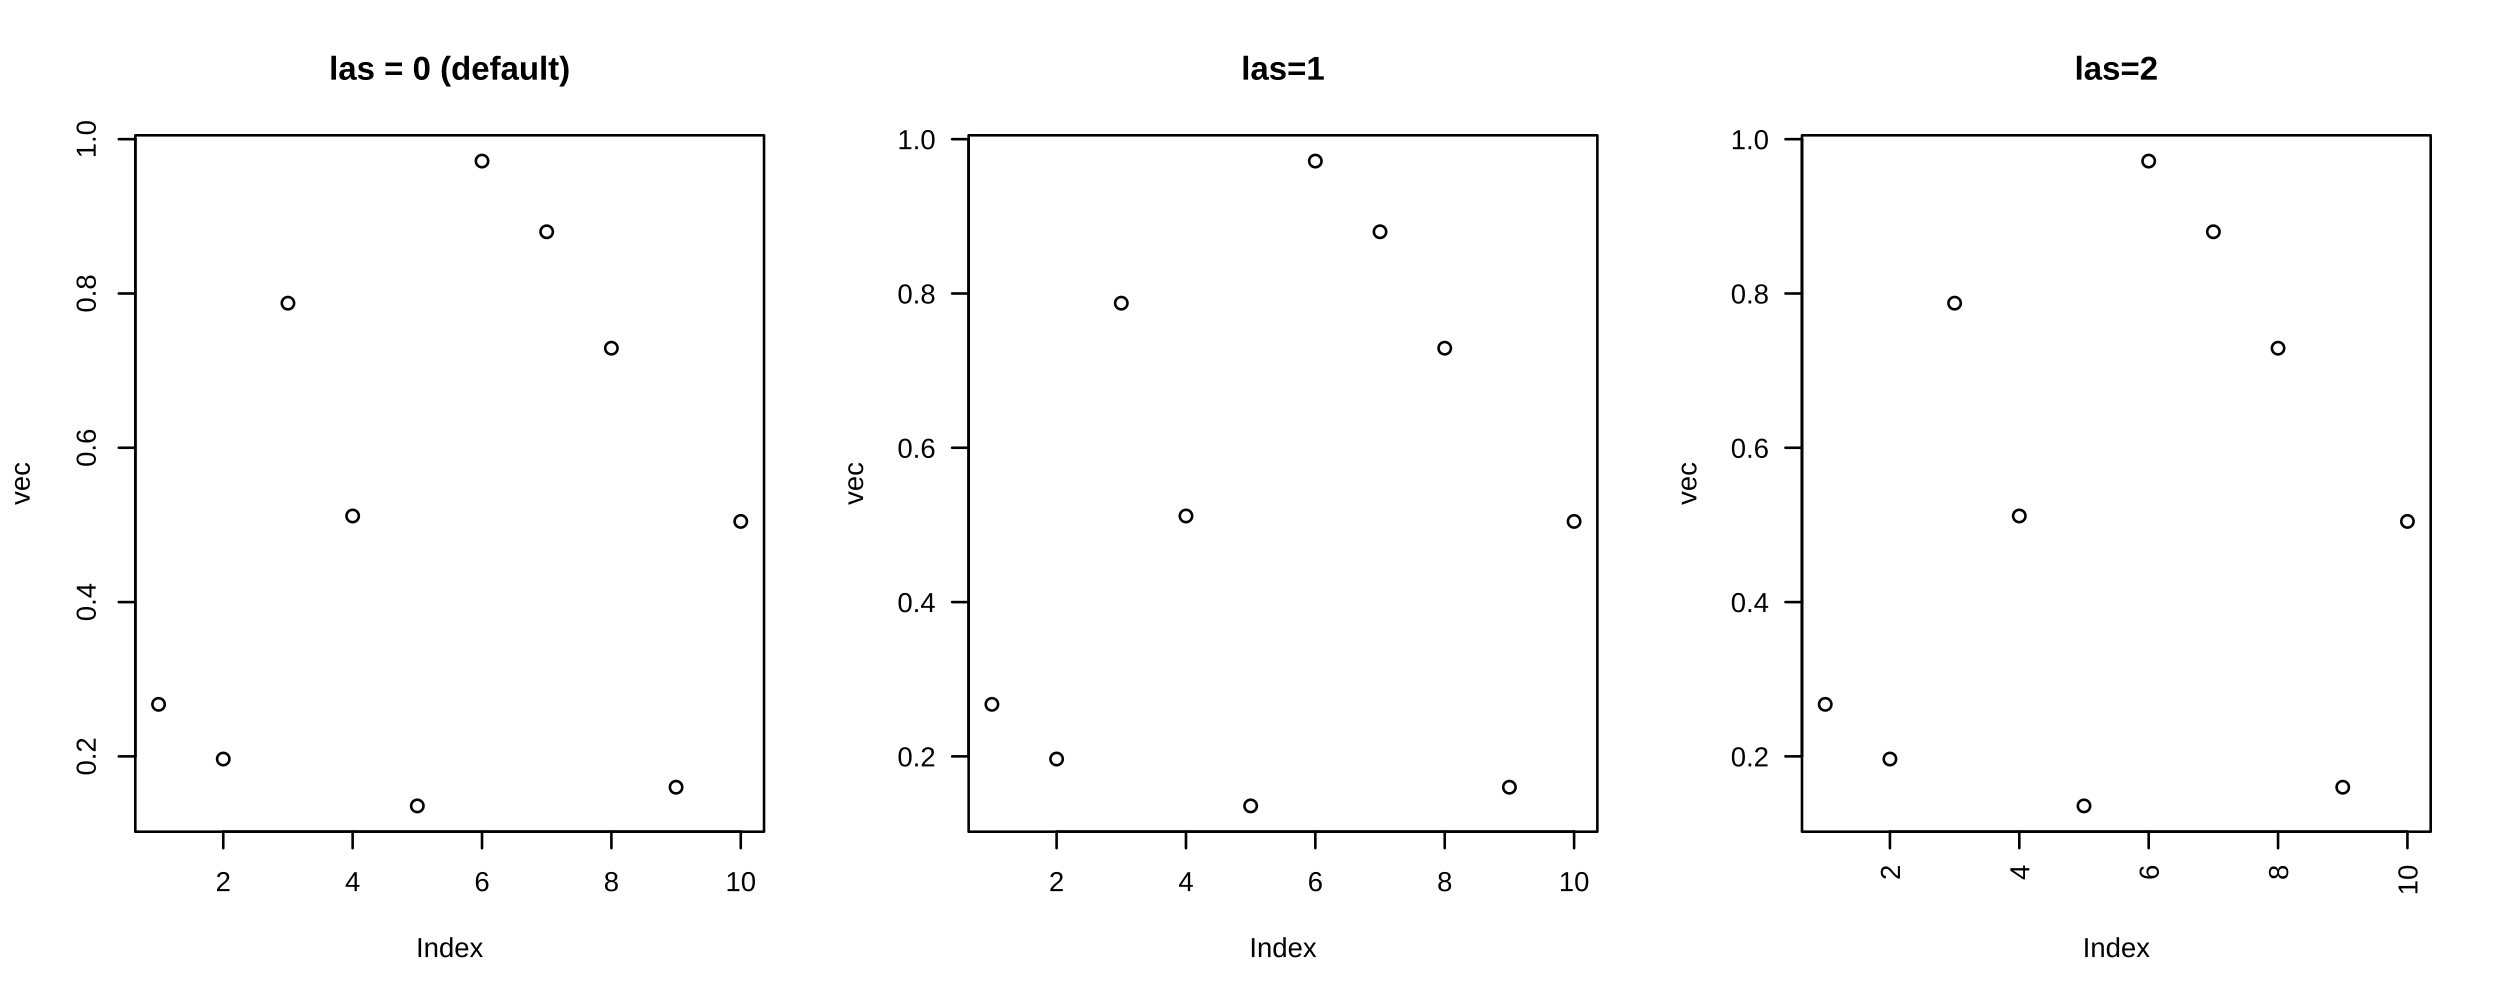
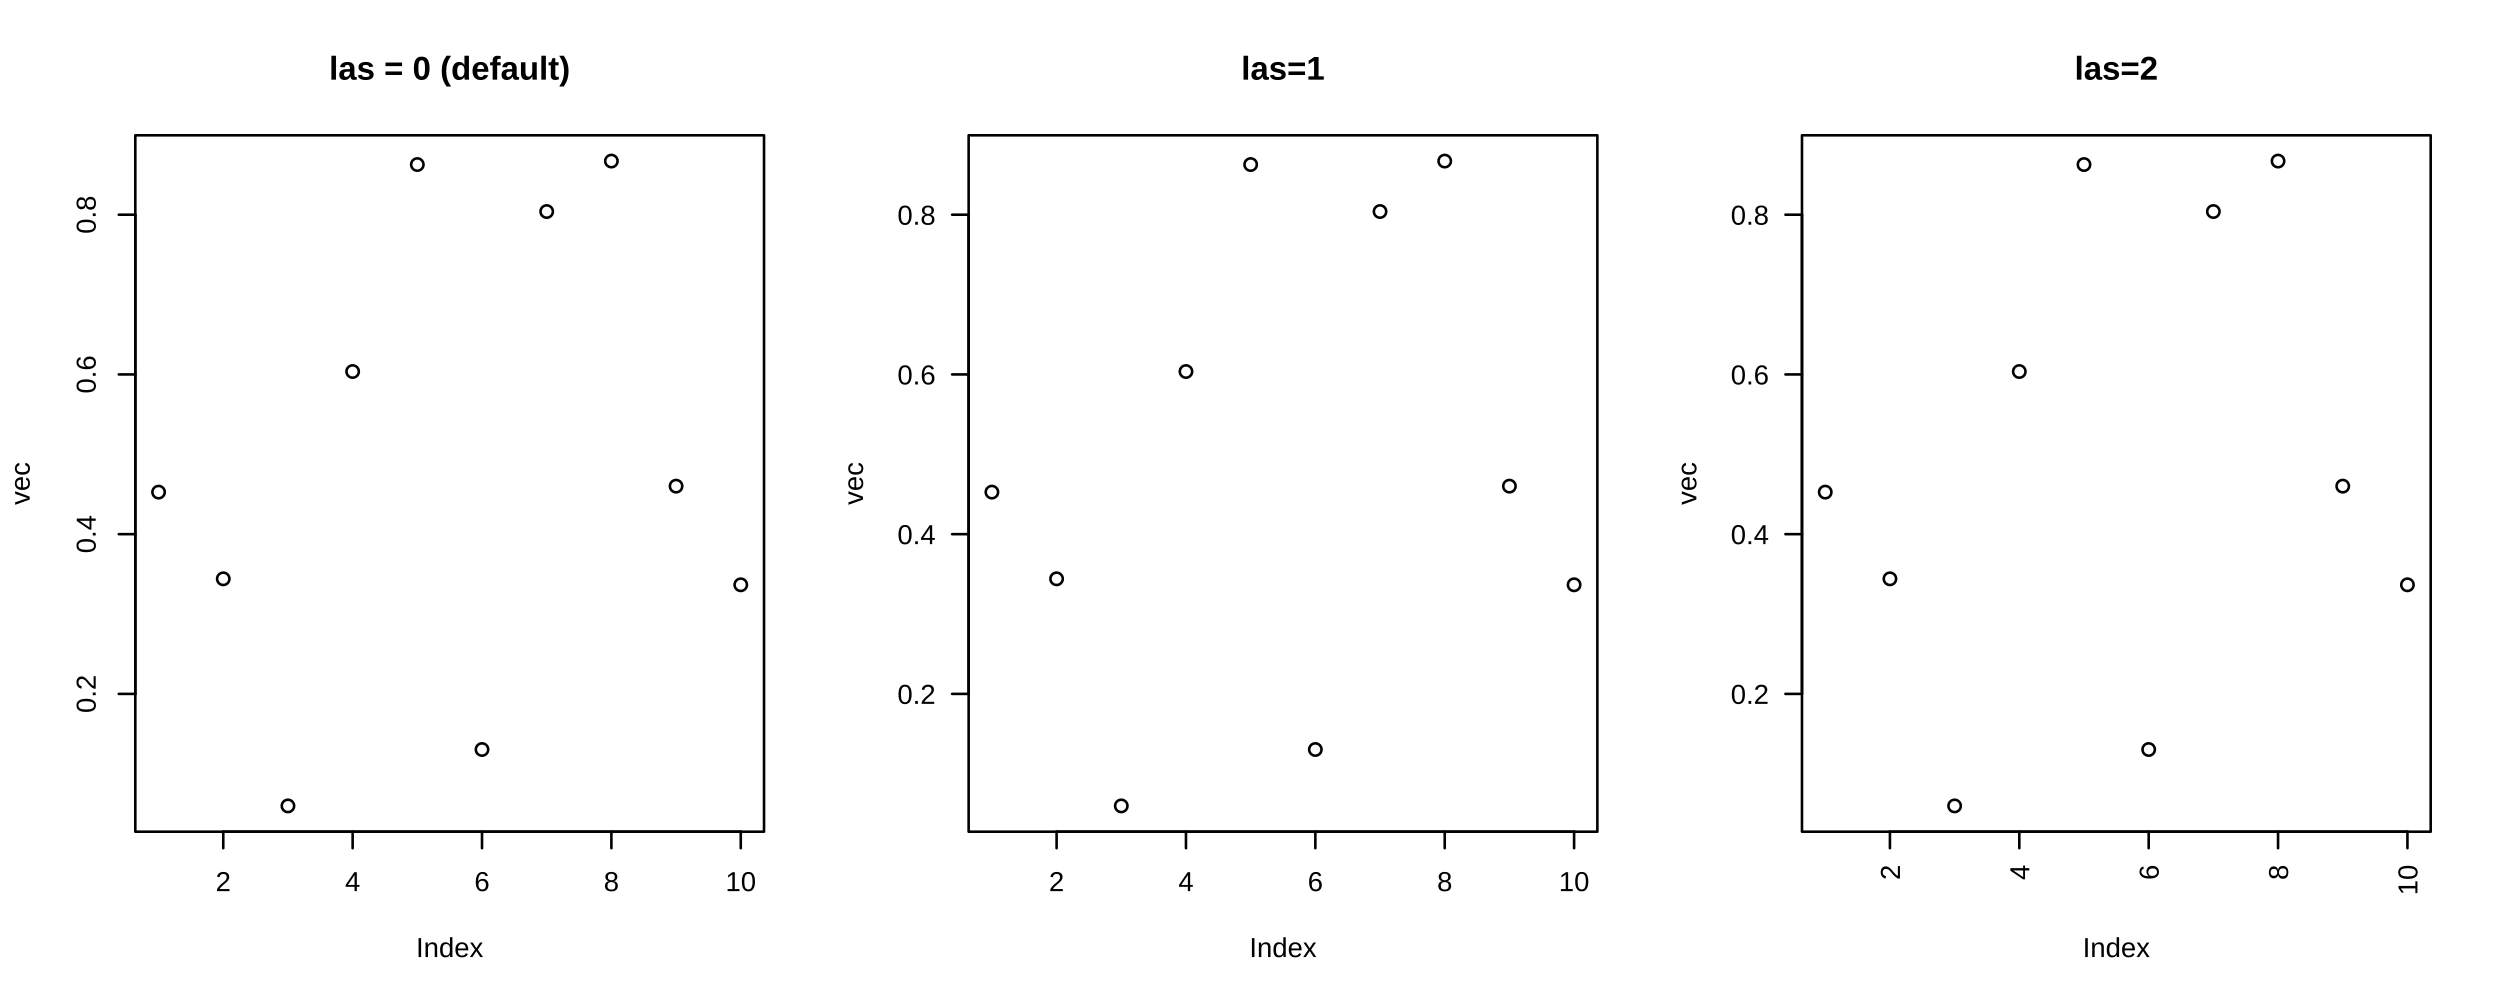
<svg xmlns="http://www.w3.org/2000/svg" class="svglite" width="720.00pt" height="288.00pt" viewBox="0 0 720.00 288.00">
  <defs>
    <style type="text/css">
    .svglite line, .svglite polyline, .svglite polygon, .svglite path, .svglite rect, .svglite circle {
      fill: none;
      stroke: #000000;
      stroke-linecap: round;
      stroke-linejoin: round;
      stroke-miterlimit: 10.00;
    }
    .svglite text {
      white-space: pre;
    }
  </style>
  </defs>
  <rect width="100%" height="100%" style="stroke: none; fill: #FFFFFF;" />
  <defs>
    <clipPath id="cpMC4wMHw3MjAuMDB8MC4wMHwyODguMDA=">
      <rect x="0.00" y="0.00" width="720.00" height="288.00" />
    </clipPath>
  </defs>
  <g clip-path="url(#cpMC4wMHw3MjAuMDB8MC4wMHwyODguMDA=)">
</g>
  <defs>
    <clipPath id="cpMzguOTd8MjIwLjA0fDM4Ljk3fDIzOS41Mw==">
      <rect x="38.97" y="38.97" width="181.08" height="200.56" />
    </clipPath>
  </defs>
  <g clip-path="url(#cpMzguOTd8MjIwLjA0fDM4Ljk3fDIzOS41Mw==)">
-     <circle cx="45.67" cy="202.85" r="1.78" style="stroke-width: 0.75;" />
-     <circle cx="64.30" cy="218.60" r="1.78" style="stroke-width: 0.75;" />
-     <circle cx="82.93" cy="87.31" r="1.78" style="stroke-width: 0.75;" />
-     <circle cx="101.56" cy="148.60" r="1.78" style="stroke-width: 0.75;" />
-     <circle cx="120.19" cy="232.10" r="1.78" style="stroke-width: 0.75;" />
-     <circle cx="138.82" cy="46.39" r="1.78" style="stroke-width: 0.75;" />
-     <circle cx="157.45" cy="66.75" r="1.78" style="stroke-width: 0.75;" />
-     <circle cx="176.08" cy="100.28" r="1.78" style="stroke-width: 0.75;" />
-     <circle cx="194.71" cy="226.72" r="1.78" style="stroke-width: 0.75;" />
-     <circle cx="213.34" cy="150.17" r="1.78" style="stroke-width: 0.75;" />
+     <circle cx="45.67" cy="141.73" r="1.78" style="stroke-width: 0.75;" />
+     <circle cx="64.30" cy="166.70" r="1.78" style="stroke-width: 0.75;" />
+     <circle cx="82.93" cy="232.10" r="1.78" style="stroke-width: 0.75;" />
+     <circle cx="101.56" cy="107.00" r="1.78" style="stroke-width: 0.75;" />
+     <circle cx="120.19" cy="47.39" r="1.78" style="stroke-width: 0.75;" />
+     <circle cx="138.82" cy="215.86" r="1.78" style="stroke-width: 0.75;" />
+     <circle cx="157.45" cy="60.92" r="1.78" style="stroke-width: 0.75;" />
+     <circle cx="176.08" cy="46.39" r="1.78" style="stroke-width: 0.75;" />
+     <circle cx="194.71" cy="140.01" r="1.78" style="stroke-width: 0.75;" />
+     <circle cx="213.34" cy="168.42" r="1.78" style="stroke-width: 0.75;" />
  </g>
  <g clip-path="url(#cpMC4wMHw3MjAuMDB8MC4wMHwyODguMDA=)">
    <line x1="64.30" y1="239.53" x2="213.34" y2="239.53" style="stroke-width: 0.75;" />
    <line x1="64.30" y1="239.53" x2="64.30" y2="244.28" style="stroke-width: 0.75;" />
    <line x1="101.56" y1="239.53" x2="101.56" y2="244.28" style="stroke-width: 0.75;" />
    <line x1="138.82" y1="239.53" x2="138.82" y2="244.28" style="stroke-width: 0.75;" />
    <line x1="176.08" y1="239.53" x2="176.08" y2="244.28" style="stroke-width: 0.75;" />
    <line x1="213.34" y1="239.53" x2="213.34" y2="244.28" style="stroke-width: 0.75;" />
    <text x="64.30" y="256.64" text-anchor="middle" style="font-size: 7.92px; font-family: &quot;Liberation Sans&quot;;" textLength="5.03px" lengthAdjust="spacingAndGlyphs">2</text>
    <text x="101.56" y="256.64" text-anchor="middle" style="font-size: 7.92px; font-family: &quot;Liberation Sans&quot;;" textLength="5.03px" lengthAdjust="spacingAndGlyphs">4</text>
    <text x="138.82" y="256.64" text-anchor="middle" style="font-size: 7.92px; font-family: &quot;Liberation Sans&quot;;" textLength="5.03px" lengthAdjust="spacingAndGlyphs">6</text>
    <text x="176.08" y="256.64" text-anchor="middle" style="font-size: 7.92px; font-family: &quot;Liberation Sans&quot;;" textLength="5.03px" lengthAdjust="spacingAndGlyphs">8</text>
    <text x="213.34" y="256.64" text-anchor="middle" style="font-size: 7.92px; font-family: &quot;Liberation Sans&quot;;" textLength="10.07px" lengthAdjust="spacingAndGlyphs">10</text>
-     <line x1="38.97" y1="217.84" x2="38.97" y2="40.08" style="stroke-width: 0.75;" />
-     <line x1="38.97" y1="217.84" x2="34.21" y2="217.84" style="stroke-width: 0.75;" />
-     <line x1="38.97" y1="173.40" x2="34.21" y2="173.40" style="stroke-width: 0.75;" />
-     <line x1="38.97" y1="128.96" x2="34.21" y2="128.96" style="stroke-width: 0.75;" />
-     <line x1="38.97" y1="84.52" x2="34.21" y2="84.52" style="stroke-width: 0.75;" />
-     <line x1="38.97" y1="40.08" x2="34.21" y2="40.08" style="stroke-width: 0.75;" />
-     <text transform="translate(27.56,217.84) rotate(-90)" text-anchor="middle" style="font-size: 7.92px; font-family: &quot;Liberation Sans&quot;;" textLength="12.58px" lengthAdjust="spacingAndGlyphs">0.2</text>
-     <text transform="translate(27.56,173.40) rotate(-90)" text-anchor="middle" style="font-size: 7.92px; font-family: &quot;Liberation Sans&quot;;" textLength="12.58px" lengthAdjust="spacingAndGlyphs">0.4</text>
-     <text transform="translate(27.56,128.96) rotate(-90)" text-anchor="middle" style="font-size: 7.92px; font-family: &quot;Liberation Sans&quot;;" textLength="12.58px" lengthAdjust="spacingAndGlyphs">0.6</text>
-     <text transform="translate(27.56,84.52) rotate(-90)" text-anchor="middle" style="font-size: 7.92px; font-family: &quot;Liberation Sans&quot;;" textLength="12.58px" lengthAdjust="spacingAndGlyphs">0.8</text>
-     <text transform="translate(27.56,40.08) rotate(-90)" text-anchor="middle" style="font-size: 7.92px; font-family: &quot;Liberation Sans&quot;;" textLength="12.58px" lengthAdjust="spacingAndGlyphs">1.0</text>
+     <line x1="38.97" y1="199.84" x2="38.97" y2="61.84" style="stroke-width: 0.75;" />
+     <line x1="38.97" y1="199.84" x2="34.21" y2="199.84" style="stroke-width: 0.75;" />
+     <line x1="38.97" y1="153.84" x2="34.21" y2="153.84" style="stroke-width: 0.75;" />
+     <line x1="38.97" y1="107.84" x2="34.21" y2="107.84" style="stroke-width: 0.75;" />
+     <line x1="38.97" y1="61.84" x2="34.21" y2="61.84" style="stroke-width: 0.75;" />
+     <text transform="translate(27.56,199.84) rotate(-90)" text-anchor="middle" style="font-size: 7.92px; font-family: &quot;Liberation Sans&quot;;" textLength="12.58px" lengthAdjust="spacingAndGlyphs">0.2</text>
+     <text transform="translate(27.56,153.84) rotate(-90)" text-anchor="middle" style="font-size: 7.92px; font-family: &quot;Liberation Sans&quot;;" textLength="12.58px" lengthAdjust="spacingAndGlyphs">0.4</text>
+     <text transform="translate(27.56,107.84) rotate(-90)" text-anchor="middle" style="font-size: 7.92px; font-family: &quot;Liberation Sans&quot;;" textLength="12.58px" lengthAdjust="spacingAndGlyphs">0.6</text>
+     <text transform="translate(27.56,61.84) rotate(-90)" text-anchor="middle" style="font-size: 7.92px; font-family: &quot;Liberation Sans&quot;;" textLength="12.58px" lengthAdjust="spacingAndGlyphs">0.8</text>
    <polygon points="38.97,239.53 220.04,239.53 220.04,38.97 38.97,38.97 " style="stroke-width: 0.75;" />
  </g>
  <defs>
    <clipPath id="cpMC4wMHwyNDAuMDB8MC4wMHwyODguMDA=">
      <rect x="0.00" y="0.00" width="240.00" height="288.00" />
    </clipPath>
  </defs>
  <g clip-path="url(#cpMC4wMHwyNDAuMDB8MC4wMHwyODguMDA=)">
    <text x="129.50" y="22.95" text-anchor="middle" style="font-size: 9.50px; font-weight: bold; font-family: &quot;Liberation Sans&quot;;" textLength="86.82px" lengthAdjust="spacingAndGlyphs">las = 0 (default)</text>
    <text x="129.50" y="275.64" text-anchor="middle" style="font-size: 7.92px; font-family: &quot;Liberation Sans&quot;;" textLength="21.77px" lengthAdjust="spacingAndGlyphs">Index</text>
    <text transform="translate(8.55,139.25) rotate(-90)" text-anchor="middle" style="font-size: 7.92px; font-family: &quot;Liberation Sans&quot;;" textLength="13.90px" lengthAdjust="spacingAndGlyphs">vec</text>
  </g>
  <defs>
    <clipPath id="cpMjc4Ljk3fDQ2MC4wNHwzOC45N3wyMzkuNTM=">
      <rect x="278.97" y="38.97" width="181.08" height="200.56" />
    </clipPath>
  </defs>
  <g clip-path="url(#cpMjc4Ljk3fDQ2MC4wNHwzOC45N3wyMzkuNTM=)">
-     <circle cx="285.67" cy="202.85" r="1.78" style="stroke-width: 0.75;" />
-     <circle cx="304.30" cy="218.60" r="1.78" style="stroke-width: 0.75;" />
-     <circle cx="322.93" cy="87.31" r="1.78" style="stroke-width: 0.75;" />
-     <circle cx="341.56" cy="148.60" r="1.78" style="stroke-width: 0.75;" />
-     <circle cx="360.19" cy="232.10" r="1.78" style="stroke-width: 0.75;" />
-     <circle cx="378.82" cy="46.39" r="1.78" style="stroke-width: 0.75;" />
-     <circle cx="397.45" cy="66.75" r="1.78" style="stroke-width: 0.75;" />
-     <circle cx="416.08" cy="100.28" r="1.78" style="stroke-width: 0.75;" />
-     <circle cx="434.71" cy="226.72" r="1.78" style="stroke-width: 0.75;" />
-     <circle cx="453.34" cy="150.17" r="1.78" style="stroke-width: 0.75;" />
+     <circle cx="285.67" cy="141.73" r="1.78" style="stroke-width: 0.75;" />
+     <circle cx="304.30" cy="166.70" r="1.78" style="stroke-width: 0.75;" />
+     <circle cx="322.93" cy="232.10" r="1.78" style="stroke-width: 0.75;" />
+     <circle cx="341.56" cy="107.00" r="1.78" style="stroke-width: 0.75;" />
+     <circle cx="360.19" cy="47.39" r="1.78" style="stroke-width: 0.75;" />
+     <circle cx="378.82" cy="215.86" r="1.78" style="stroke-width: 0.75;" />
+     <circle cx="397.45" cy="60.92" r="1.78" style="stroke-width: 0.75;" />
+     <circle cx="416.08" cy="46.39" r="1.78" style="stroke-width: 0.75;" />
+     <circle cx="434.71" cy="140.01" r="1.78" style="stroke-width: 0.75;" />
+     <circle cx="453.34" cy="168.42" r="1.78" style="stroke-width: 0.75;" />
  </g>
  <g clip-path="url(#cpMC4wMHw3MjAuMDB8MC4wMHwyODguMDA=)">
    <line x1="304.30" y1="239.53" x2="453.34" y2="239.53" style="stroke-width: 0.75;" />
    <line x1="304.30" y1="239.53" x2="304.30" y2="244.28" style="stroke-width: 0.75;" />
    <line x1="341.56" y1="239.53" x2="341.56" y2="244.28" style="stroke-width: 0.75;" />
    <line x1="378.82" y1="239.53" x2="378.82" y2="244.28" style="stroke-width: 0.75;" />
    <line x1="416.08" y1="239.53" x2="416.08" y2="244.28" style="stroke-width: 0.75;" />
    <line x1="453.34" y1="239.53" x2="453.34" y2="244.28" style="stroke-width: 0.75;" />
    <text x="304.30" y="256.64" text-anchor="middle" style="font-size: 7.92px; font-family: &quot;Liberation Sans&quot;;" textLength="5.03px" lengthAdjust="spacingAndGlyphs">2</text>
    <text x="341.56" y="256.64" text-anchor="middle" style="font-size: 7.92px; font-family: &quot;Liberation Sans&quot;;" textLength="5.03px" lengthAdjust="spacingAndGlyphs">4</text>
    <text x="378.82" y="256.64" text-anchor="middle" style="font-size: 7.92px; font-family: &quot;Liberation Sans&quot;;" textLength="5.03px" lengthAdjust="spacingAndGlyphs">6</text>
    <text x="416.08" y="256.64" text-anchor="middle" style="font-size: 7.92px; font-family: &quot;Liberation Sans&quot;;" textLength="5.03px" lengthAdjust="spacingAndGlyphs">8</text>
    <text x="453.34" y="256.64" text-anchor="middle" style="font-size: 7.92px; font-family: &quot;Liberation Sans&quot;;" textLength="10.07px" lengthAdjust="spacingAndGlyphs">10</text>
-     <line x1="278.97" y1="217.84" x2="278.97" y2="40.08" style="stroke-width: 0.75;" />
-     <line x1="278.97" y1="217.84" x2="274.21" y2="217.84" style="stroke-width: 0.75;" />
-     <line x1="278.97" y1="173.40" x2="274.21" y2="173.40" style="stroke-width: 0.75;" />
-     <line x1="278.97" y1="128.96" x2="274.21" y2="128.96" style="stroke-width: 0.75;" />
-     <line x1="278.97" y1="84.52" x2="274.21" y2="84.52" style="stroke-width: 0.75;" />
-     <line x1="278.97" y1="40.08" x2="274.21" y2="40.08" style="stroke-width: 0.75;" />
-     <text x="269.46" y="220.72" text-anchor="end" style="font-size: 7.92px; font-family: &quot;Liberation Sans&quot;;" textLength="12.58px" lengthAdjust="spacingAndGlyphs">0.2</text>
-     <text x="269.46" y="176.28" text-anchor="end" style="font-size: 7.92px; font-family: &quot;Liberation Sans&quot;;" textLength="12.58px" lengthAdjust="spacingAndGlyphs">0.4</text>
-     <text x="269.46" y="131.84" text-anchor="end" style="font-size: 7.92px; font-family: &quot;Liberation Sans&quot;;" textLength="12.58px" lengthAdjust="spacingAndGlyphs">0.6</text>
-     <text x="269.46" y="87.40" text-anchor="end" style="font-size: 7.92px; font-family: &quot;Liberation Sans&quot;;" textLength="12.58px" lengthAdjust="spacingAndGlyphs">0.8</text>
-     <text x="269.46" y="42.96" text-anchor="end" style="font-size: 7.92px; font-family: &quot;Liberation Sans&quot;;" textLength="12.58px" lengthAdjust="spacingAndGlyphs">1.0</text>
+     <line x1="278.97" y1="199.84" x2="278.97" y2="61.84" style="stroke-width: 0.75;" />
+     <line x1="278.97" y1="199.84" x2="274.21" y2="199.84" style="stroke-width: 0.75;" />
+     <line x1="278.97" y1="153.84" x2="274.21" y2="153.84" style="stroke-width: 0.75;" />
+     <line x1="278.97" y1="107.84" x2="274.21" y2="107.84" style="stroke-width: 0.75;" />
+     <line x1="278.97" y1="61.84" x2="274.21" y2="61.84" style="stroke-width: 0.75;" />
+     <text x="269.46" y="202.72" text-anchor="end" style="font-size: 7.92px; font-family: &quot;Liberation Sans&quot;;" textLength="12.58px" lengthAdjust="spacingAndGlyphs">0.2</text>
+     <text x="269.46" y="156.72" text-anchor="end" style="font-size: 7.92px; font-family: &quot;Liberation Sans&quot;;" textLength="12.58px" lengthAdjust="spacingAndGlyphs">0.4</text>
+     <text x="269.46" y="110.72" text-anchor="end" style="font-size: 7.92px; font-family: &quot;Liberation Sans&quot;;" textLength="12.58px" lengthAdjust="spacingAndGlyphs">0.6</text>
+     <text x="269.46" y="64.72" text-anchor="end" style="font-size: 7.92px; font-family: &quot;Liberation Sans&quot;;" textLength="12.58px" lengthAdjust="spacingAndGlyphs">0.8</text>
    <polygon points="278.97,239.53 460.04,239.53 460.04,38.97 278.97,38.97 " style="stroke-width: 0.75;" />
  </g>
  <defs>
    <clipPath id="cpMjQwLjAwfDQ4MC4wMHwwLjAwfDI4OC4wMA==">
      <rect x="240.00" y="0.00" width="240.00" height="288.00" />
    </clipPath>
  </defs>
  <g clip-path="url(#cpMjQwLjAwfDQ4MC4wMHwwLjAwfDI4OC4wMA==)">
    <text x="369.50" y="22.95" text-anchor="middle" style="font-size: 9.50px; font-weight: bold; font-family: &quot;Liberation Sans&quot;;" textLength="29.88px" lengthAdjust="spacingAndGlyphs">las=1</text>
    <text x="369.50" y="275.64" text-anchor="middle" style="font-size: 7.92px; font-family: &quot;Liberation Sans&quot;;" textLength="21.77px" lengthAdjust="spacingAndGlyphs">Index</text>
    <text transform="translate(248.55,139.25) rotate(-90)" text-anchor="middle" style="font-size: 7.92px; font-family: &quot;Liberation Sans&quot;;" textLength="13.90px" lengthAdjust="spacingAndGlyphs">vec</text>
  </g>
  <defs>
    <clipPath id="cpNTE4Ljk3fDcwMC4wNHwzOC45N3wyMzkuNTM=">
      <rect x="518.97" y="38.97" width="181.08" height="200.56" />
    </clipPath>
  </defs>
  <g clip-path="url(#cpNTE4Ljk3fDcwMC4wNHwzOC45N3wyMzkuNTM=)">
-     <circle cx="525.67" cy="202.85" r="1.78" style="stroke-width: 0.75;" />
-     <circle cx="544.30" cy="218.60" r="1.78" style="stroke-width: 0.75;" />
-     <circle cx="562.93" cy="87.31" r="1.78" style="stroke-width: 0.75;" />
-     <circle cx="581.56" cy="148.60" r="1.78" style="stroke-width: 0.75;" />
-     <circle cx="600.19" cy="232.10" r="1.78" style="stroke-width: 0.75;" />
-     <circle cx="618.82" cy="46.39" r="1.78" style="stroke-width: 0.75;" />
-     <circle cx="637.45" cy="66.75" r="1.78" style="stroke-width: 0.75;" />
-     <circle cx="656.08" cy="100.28" r="1.78" style="stroke-width: 0.75;" />
-     <circle cx="674.71" cy="226.72" r="1.78" style="stroke-width: 0.75;" />
-     <circle cx="693.34" cy="150.17" r="1.78" style="stroke-width: 0.75;" />
+     <circle cx="525.67" cy="141.73" r="1.78" style="stroke-width: 0.75;" />
+     <circle cx="544.30" cy="166.70" r="1.78" style="stroke-width: 0.75;" />
+     <circle cx="562.93" cy="232.10" r="1.78" style="stroke-width: 0.75;" />
+     <circle cx="581.56" cy="107.00" r="1.78" style="stroke-width: 0.75;" />
+     <circle cx="600.19" cy="47.39" r="1.78" style="stroke-width: 0.75;" />
+     <circle cx="618.82" cy="215.86" r="1.78" style="stroke-width: 0.75;" />
+     <circle cx="637.45" cy="60.92" r="1.78" style="stroke-width: 0.75;" />
+     <circle cx="656.08" cy="46.39" r="1.78" style="stroke-width: 0.75;" />
+     <circle cx="674.71" cy="140.01" r="1.78" style="stroke-width: 0.75;" />
+     <circle cx="693.34" cy="168.42" r="1.78" style="stroke-width: 0.75;" />
  </g>
  <g clip-path="url(#cpMC4wMHw3MjAuMDB8MC4wMHwyODguMDA=)">
    <line x1="544.30" y1="239.53" x2="693.34" y2="239.53" style="stroke-width: 0.75;" />
    <line x1="544.30" y1="239.53" x2="544.30" y2="244.28" style="stroke-width: 0.75;" />
    <line x1="581.56" y1="239.53" x2="581.56" y2="244.28" style="stroke-width: 0.75;" />
    <line x1="618.82" y1="239.53" x2="618.82" y2="244.28" style="stroke-width: 0.75;" />
    <line x1="656.08" y1="239.53" x2="656.08" y2="244.28" style="stroke-width: 0.75;" />
    <line x1="693.34" y1="239.53" x2="693.34" y2="244.28" style="stroke-width: 0.75;" />
    <text transform="translate(547.18,249.03) rotate(-90)" text-anchor="end" style="font-size: 7.92px; font-family: &quot;Liberation Sans&quot;;" textLength="5.03px" lengthAdjust="spacingAndGlyphs">2</text>
    <text transform="translate(584.44,249.03) rotate(-90)" text-anchor="end" style="font-size: 7.92px; font-family: &quot;Liberation Sans&quot;;" textLength="5.03px" lengthAdjust="spacingAndGlyphs">4</text>
    <text transform="translate(621.70,249.03) rotate(-90)" text-anchor="end" style="font-size: 7.92px; font-family: &quot;Liberation Sans&quot;;" textLength="5.03px" lengthAdjust="spacingAndGlyphs">6</text>
    <text transform="translate(658.96,249.03) rotate(-90)" text-anchor="end" style="font-size: 7.92px; font-family: &quot;Liberation Sans&quot;;" textLength="5.03px" lengthAdjust="spacingAndGlyphs">8</text>
    <text transform="translate(696.22,249.03) rotate(-90)" text-anchor="end" style="font-size: 7.92px; font-family: &quot;Liberation Sans&quot;;" textLength="10.07px" lengthAdjust="spacingAndGlyphs">10</text>
-     <line x1="518.97" y1="217.84" x2="518.97" y2="40.08" style="stroke-width: 0.75;" />
-     <line x1="518.97" y1="217.84" x2="514.21" y2="217.84" style="stroke-width: 0.75;" />
-     <line x1="518.97" y1="173.40" x2="514.21" y2="173.40" style="stroke-width: 0.75;" />
-     <line x1="518.97" y1="128.96" x2="514.21" y2="128.96" style="stroke-width: 0.75;" />
-     <line x1="518.97" y1="84.52" x2="514.21" y2="84.52" style="stroke-width: 0.75;" />
-     <line x1="518.97" y1="40.08" x2="514.21" y2="40.08" style="stroke-width: 0.75;" />
-     <text x="509.46" y="220.72" text-anchor="end" style="font-size: 7.92px; font-family: &quot;Liberation Sans&quot;;" textLength="12.58px" lengthAdjust="spacingAndGlyphs">0.2</text>
-     <text x="509.46" y="176.28" text-anchor="end" style="font-size: 7.92px; font-family: &quot;Liberation Sans&quot;;" textLength="12.58px" lengthAdjust="spacingAndGlyphs">0.4</text>
-     <text x="509.46" y="131.84" text-anchor="end" style="font-size: 7.92px; font-family: &quot;Liberation Sans&quot;;" textLength="12.58px" lengthAdjust="spacingAndGlyphs">0.6</text>
-     <text x="509.46" y="87.40" text-anchor="end" style="font-size: 7.92px; font-family: &quot;Liberation Sans&quot;;" textLength="12.58px" lengthAdjust="spacingAndGlyphs">0.8</text>
-     <text x="509.46" y="42.96" text-anchor="end" style="font-size: 7.92px; font-family: &quot;Liberation Sans&quot;;" textLength="12.58px" lengthAdjust="spacingAndGlyphs">1.0</text>
+     <line x1="518.97" y1="199.84" x2="518.97" y2="61.84" style="stroke-width: 0.75;" />
+     <line x1="518.97" y1="199.84" x2="514.21" y2="199.84" style="stroke-width: 0.75;" />
+     <line x1="518.97" y1="153.84" x2="514.21" y2="153.84" style="stroke-width: 0.75;" />
+     <line x1="518.97" y1="107.84" x2="514.21" y2="107.84" style="stroke-width: 0.75;" />
+     <line x1="518.97" y1="61.84" x2="514.21" y2="61.84" style="stroke-width: 0.75;" />
+     <text x="509.46" y="202.72" text-anchor="end" style="font-size: 7.92px; font-family: &quot;Liberation Sans&quot;;" textLength="12.58px" lengthAdjust="spacingAndGlyphs">0.2</text>
+     <text x="509.46" y="156.72" text-anchor="end" style="font-size: 7.92px; font-family: &quot;Liberation Sans&quot;;" textLength="12.58px" lengthAdjust="spacingAndGlyphs">0.4</text>
+     <text x="509.46" y="110.72" text-anchor="end" style="font-size: 7.92px; font-family: &quot;Liberation Sans&quot;;" textLength="12.58px" lengthAdjust="spacingAndGlyphs">0.6</text>
+     <text x="509.46" y="64.72" text-anchor="end" style="font-size: 7.92px; font-family: &quot;Liberation Sans&quot;;" textLength="12.58px" lengthAdjust="spacingAndGlyphs">0.8</text>
    <polygon points="518.97,239.53 700.04,239.53 700.04,38.97 518.97,38.97 " style="stroke-width: 0.75;" />
  </g>
  <defs>
    <clipPath id="cpNDgwLjAwfDcyMC4wMHwwLjAwfDI4OC4wMA==">
      <rect x="480.00" y="0.00" width="240.00" height="288.00" />
    </clipPath>
  </defs>
  <g clip-path="url(#cpNDgwLjAwfDcyMC4wMHwwLjAwfDI4OC4wMA==)">
    <text x="609.50" y="22.95" text-anchor="middle" style="font-size: 9.50px; font-weight: bold; font-family: &quot;Liberation Sans&quot;;" textLength="29.88px" lengthAdjust="spacingAndGlyphs">las=2</text>
    <text x="609.50" y="275.64" text-anchor="middle" style="font-size: 7.92px; font-family: &quot;Liberation Sans&quot;;" textLength="21.77px" lengthAdjust="spacingAndGlyphs">Index</text>
    <text transform="translate(488.55,139.25) rotate(-90)" text-anchor="middle" style="font-size: 7.92px; font-family: &quot;Liberation Sans&quot;;" textLength="13.90px" lengthAdjust="spacingAndGlyphs">vec</text>
  </g>
</svg>
